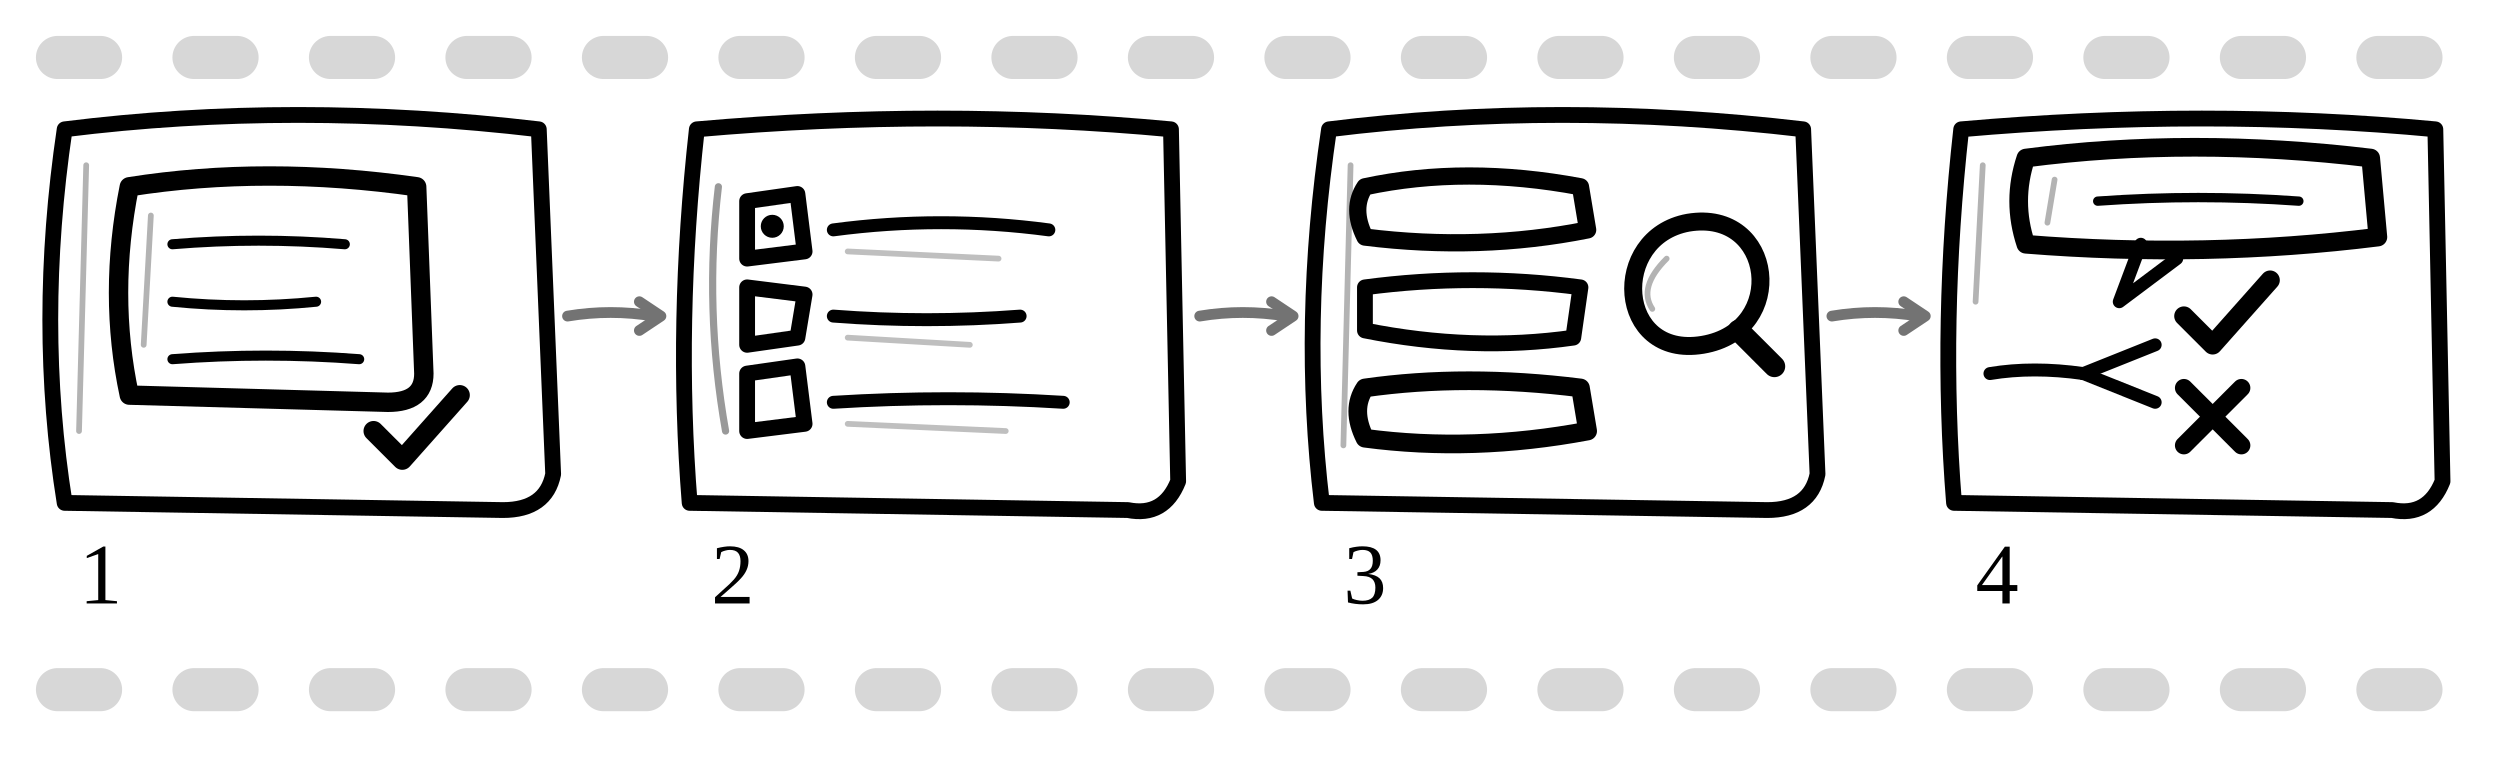
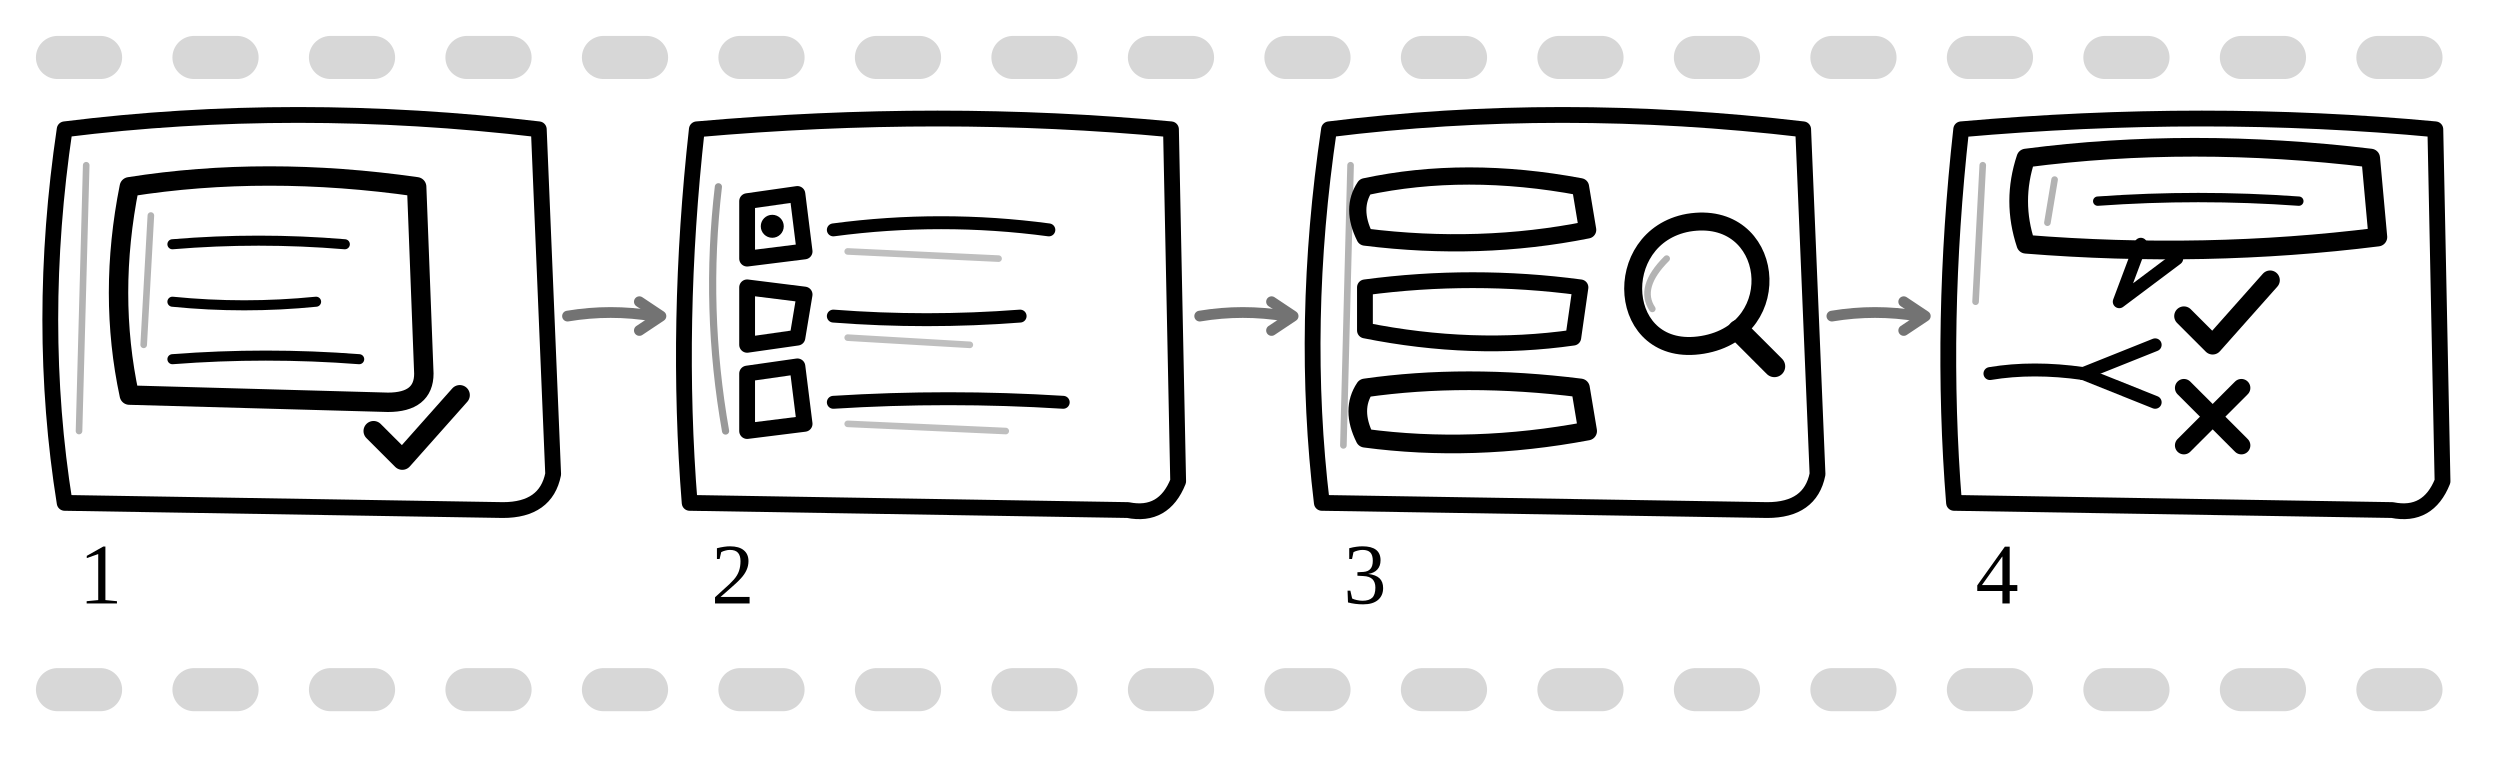
<svg class="a-gates seq" viewBox="0 0 348 106" fill="none" stroke="currentColor" stroke-width="1.8" stroke-linecap="round" stroke-linejoin="round">
  <g class="frame">
    <path d="M9 18q32-4 66 0l2 48q-1 5-7 5L9 70q-4-25 0-52" stroke-width="2.2" pathLength="100" />
    <path d="M18 26q19-3 40 0l1 26q0 4-5 4l-36-1q-3-14 0-29" stroke-width="2.7" pathLength="100" />
    <path d="M24 34q12-1 24 0" stroke-width="1.4" pathLength="100" />
    <path d="M24 42q10 1 20 0" stroke-width="1.4" pathLength="100" />
    <path d="M24 50q13-1 26 0" stroke-width="1.4" pathLength="100" />
    <path d="M52 60l4 4 8-9" stroke-width="2.8" pathLength="100" />
    <text class="frame-no" x="11" y="84" fill="currentColor" stroke="none">1</text>
-     <path d="M12 23l-1 37m10-30-1 18" opacity=".3" stroke-width=".8" pathLength="100" />
+     <path d="M12 23l-1 37m10-30-1 18" opacity=".3" stroke-width="0.92" pathLength="100" />
  </g>
  <g class="frame">
    <path d="M97 18q34-3 66 0l1 49q-2 5-7 4l-61-1q-2-25 1-52" stroke-width="2.2" pathLength="100" />
    <path d="M100 26q-2 17 1 34" opacity=".4" stroke-width="1" pathLength="100" />
    <path d="M104 28l7-1 1 8-8 1z" stroke-width="2.2" pathLength="100" />
    <path d="M104 40l8 1-1 6-7 1z" stroke-width="2.2" pathLength="100" />
    <path d="M104 52l7-1 1 8-8 1z" stroke-width="2.2" pathLength="100" />
    <path d="M116 32q15-2 30 0" pathLength="100" />
    <path d="M116 44q13 1 26 0" pathLength="100" />
    <path d="M116 56q16-1 32 0" pathLength="100" />
    <circle cx="107.5" cy="31.5" r="1.6" fill="currentColor" stroke="none" />
    <text class="frame-no" x="99" y="84" fill="currentColor" stroke="none">2</text>
-     <path d="M118 35l21 1m-21 11 17 1m-17 11 22 1" opacity=".25" stroke-width=".8" pathLength="100" />
+     <path d="M118 35l21 1m-21 11 17 1m-17 11 22 1" opacity=".25" stroke-width="0.92" pathLength="100" />
  </g>
  <g class="frame">
    <path d="M185 18q32-4 66 0l2 48q-1 5-7 5l-62-1q-3-25 1-52" stroke-width="2.2" pathLength="100" />
    <path d="M190 26q14-3 30 0l1 6q-15 3-31 1q-2-4 0-7" stroke-width="2.4" pathLength="100" />
    <path d="M190 40q15-2 30 0l-1 7q-14 2-29-1z" stroke-width="2.2" pathLength="100" />
    <path d="M190 54q14-2 30 0l1 6q-16 3-31 1q-2-4 0-7" stroke-width="2.6" pathLength="100" />
    <path d="M235 31c12-2 14 15 2 17s-13-15-2-17" stroke-width="2.5" pathLength="100" />
    <path d="M242 46l5 5" stroke-width="3" pathLength="100" />
    <text class="frame-no" x="187" y="84" fill="currentColor" stroke="none">3</text>
-     <path d="M188 23l-1 39m45-26q-4 4-2 7" opacity=".3" stroke-width=".8" pathLength="100" />
+     <path d="M188 23l-1 39m45-26q-4 4-2 7" opacity=".3" stroke-width="0.92" pathLength="100" />
  </g>
  <g class="frame">
    <path d="M273 18q34-3 66 0l1 49q-2 5-7 4l-61-1q-2-25 1-52" stroke-width="2.2" pathLength="100" />
    <path d="M282 22q23-3 48 0l1 11q-24 3-49 1q-2-6 0-12" stroke-width="2.6" pathLength="100" />
    <path d="M292 28q14-1 28 0" stroke-width="1.3" pathLength="100" />
    <path d="M298 34l-3 8 8-6" pathLength="100" />
    <path d="M277 52q6-1 13 0" pathLength="100" />
    <path d="M290 52l10-4" pathLength="100" />
    <path d="M290 52l10 4" pathLength="100" />
    <path d="M304 44l4 4 8-9" stroke-width="2.7" pathLength="100" />
    <path d="M304 54l8 8" stroke-width="2.5" pathLength="100" />
    <path d="M312 54l-8 8" stroke-width="2.5" pathLength="100" />
    <text class="frame-no" x="275" y="84" fill="currentColor" stroke="none">4</text>
-     <path d="M276 23l-1 19m11-17-1 6" opacity=".3" stroke-width=".8" pathLength="100" />
+     <path d="M276 23l-1 19m11-17-1 6" opacity=".3" stroke-width="0.92" pathLength="100" />
  </g>
  <g opacity=".55" stroke-width="1.5">
    <path d="M79 44q6-1 12 0" pathLength="100" />
    <path d="M89 42l3 2-3 2" pathLength="100" />
    <path d="M167 44q6-1 12 0" pathLength="100" />
    <path d="M177 42l3 2-3 2" pathLength="100" />
    <path d="M255 44q6-1 12 0" pathLength="100" />
    <path d="M265 42l3 2-3 2" pathLength="100" />
  </g>
  <g opacity=".16" stroke-width="6">
    <path d="M8 8h332" stroke-dasharray="6 13" />
    <path d="M8 96h332" stroke-dasharray="6 13" />
  </g>
</svg>
